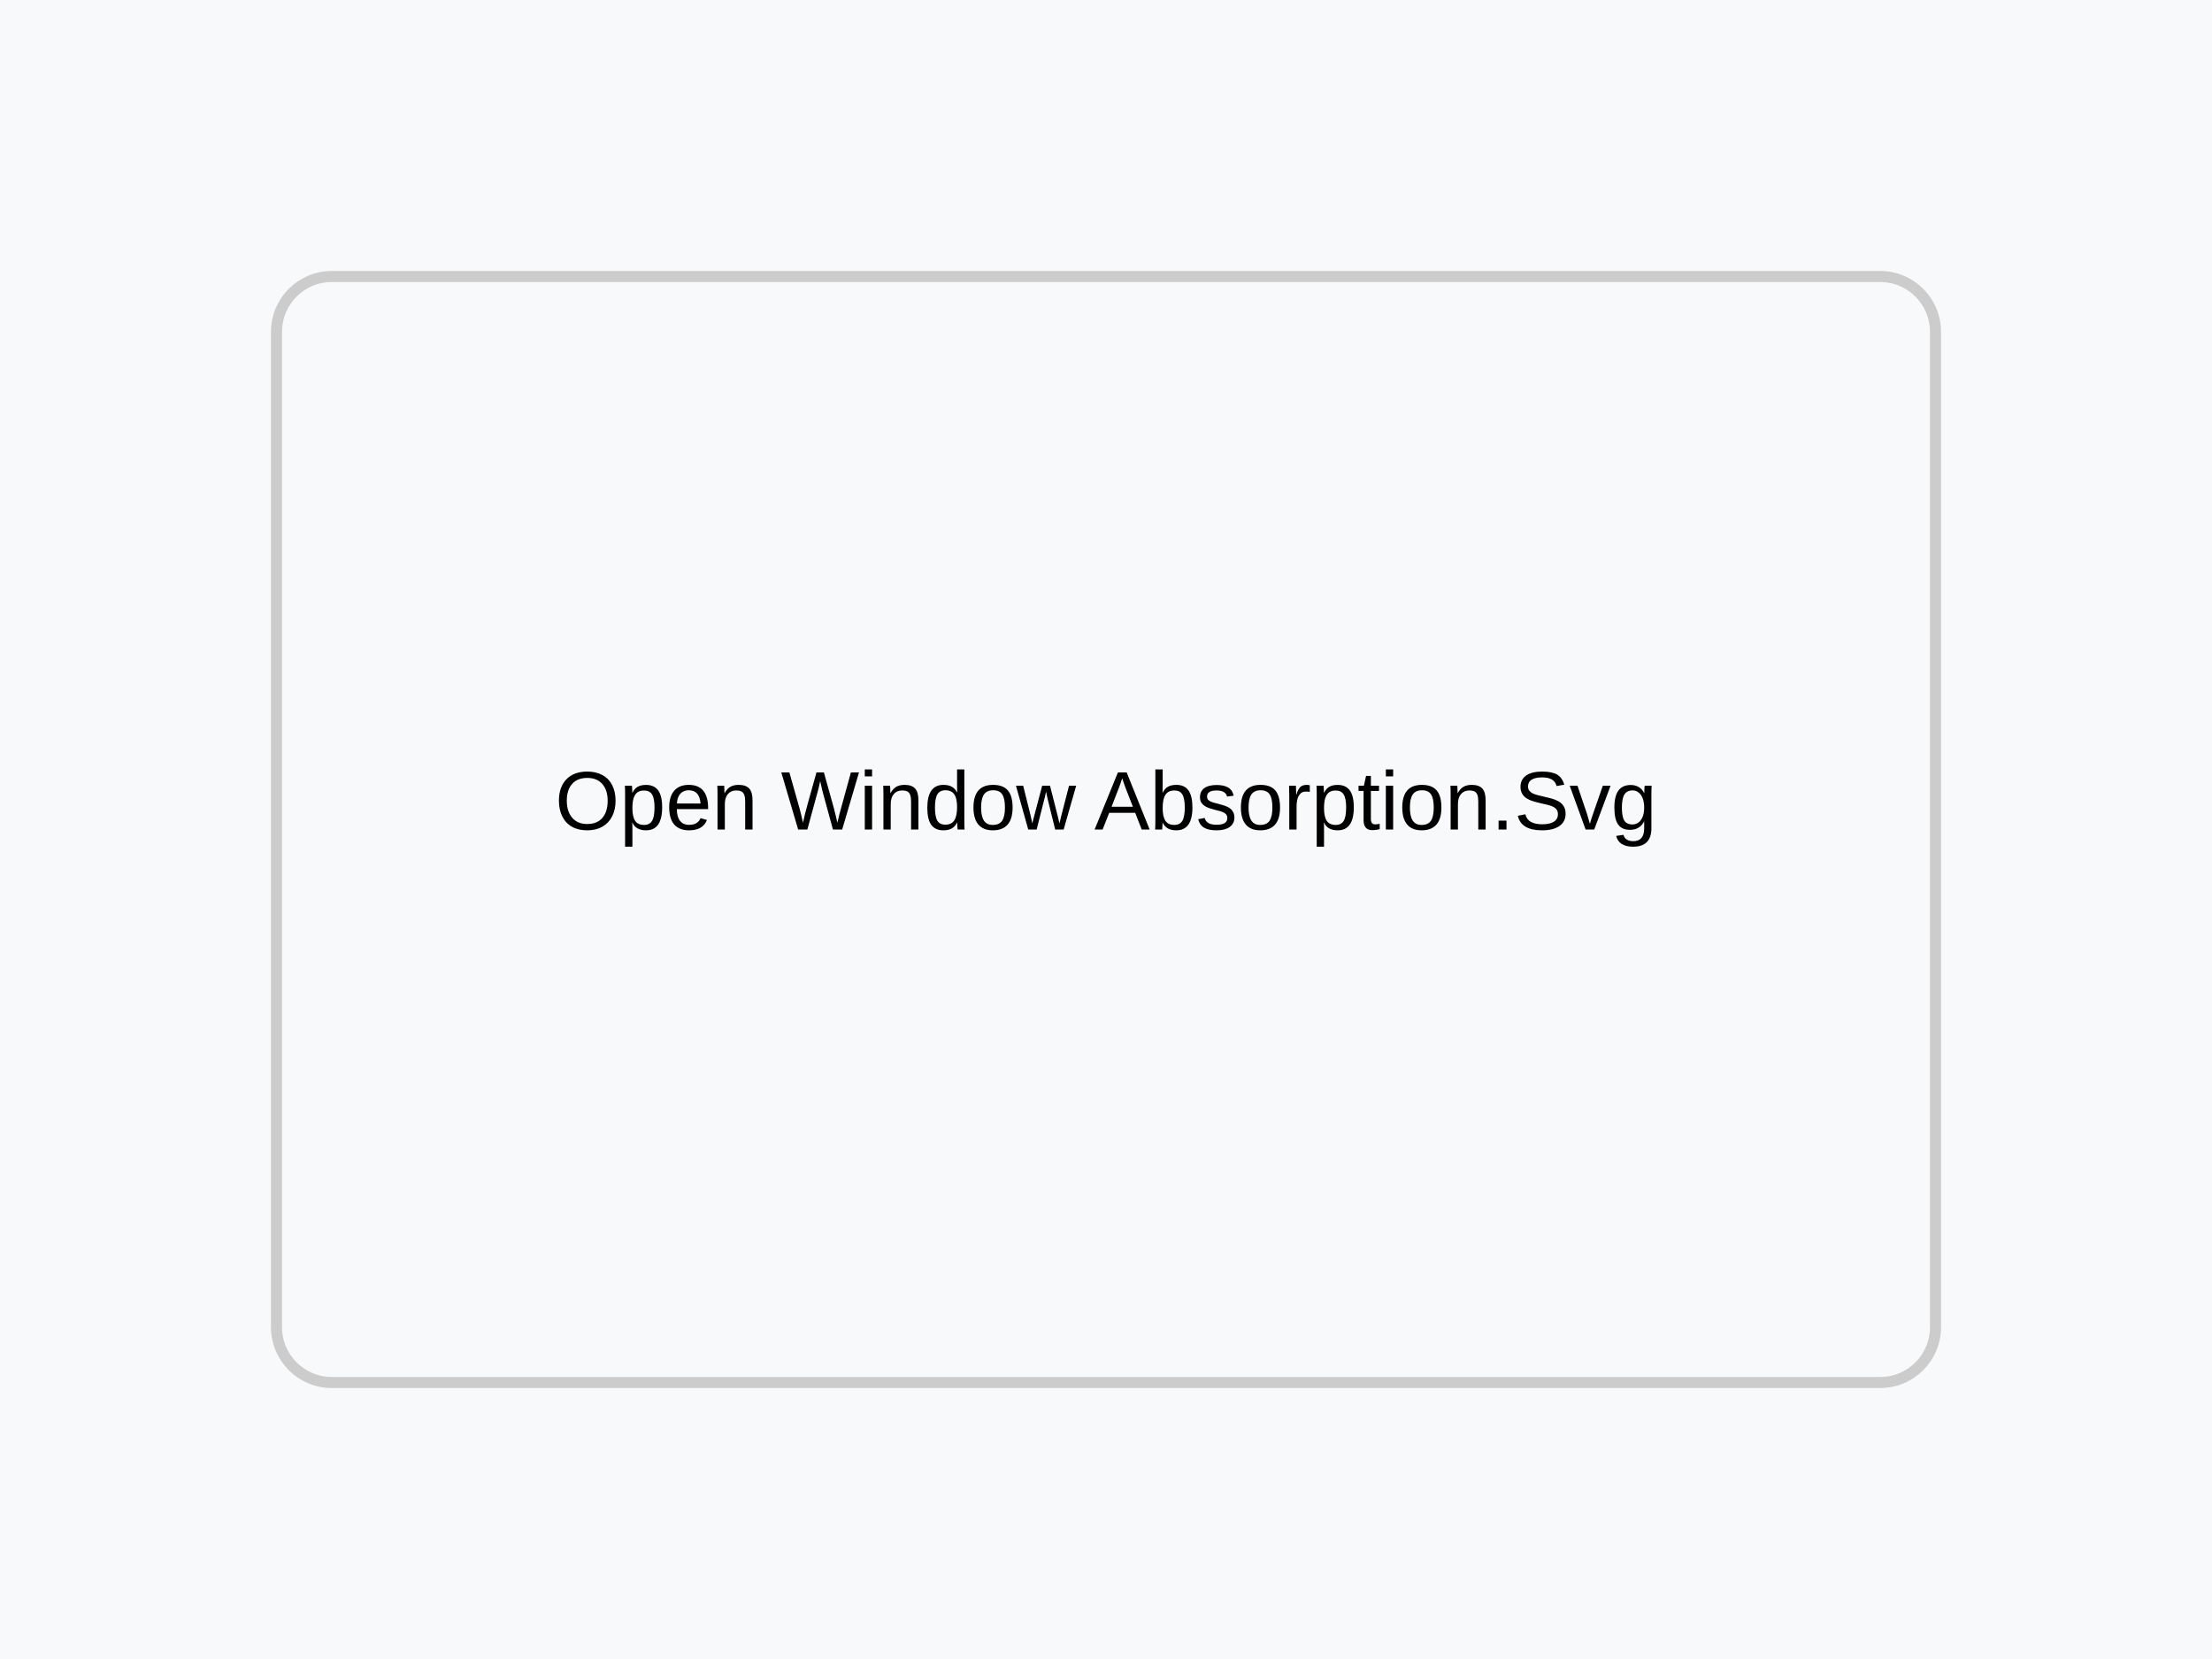
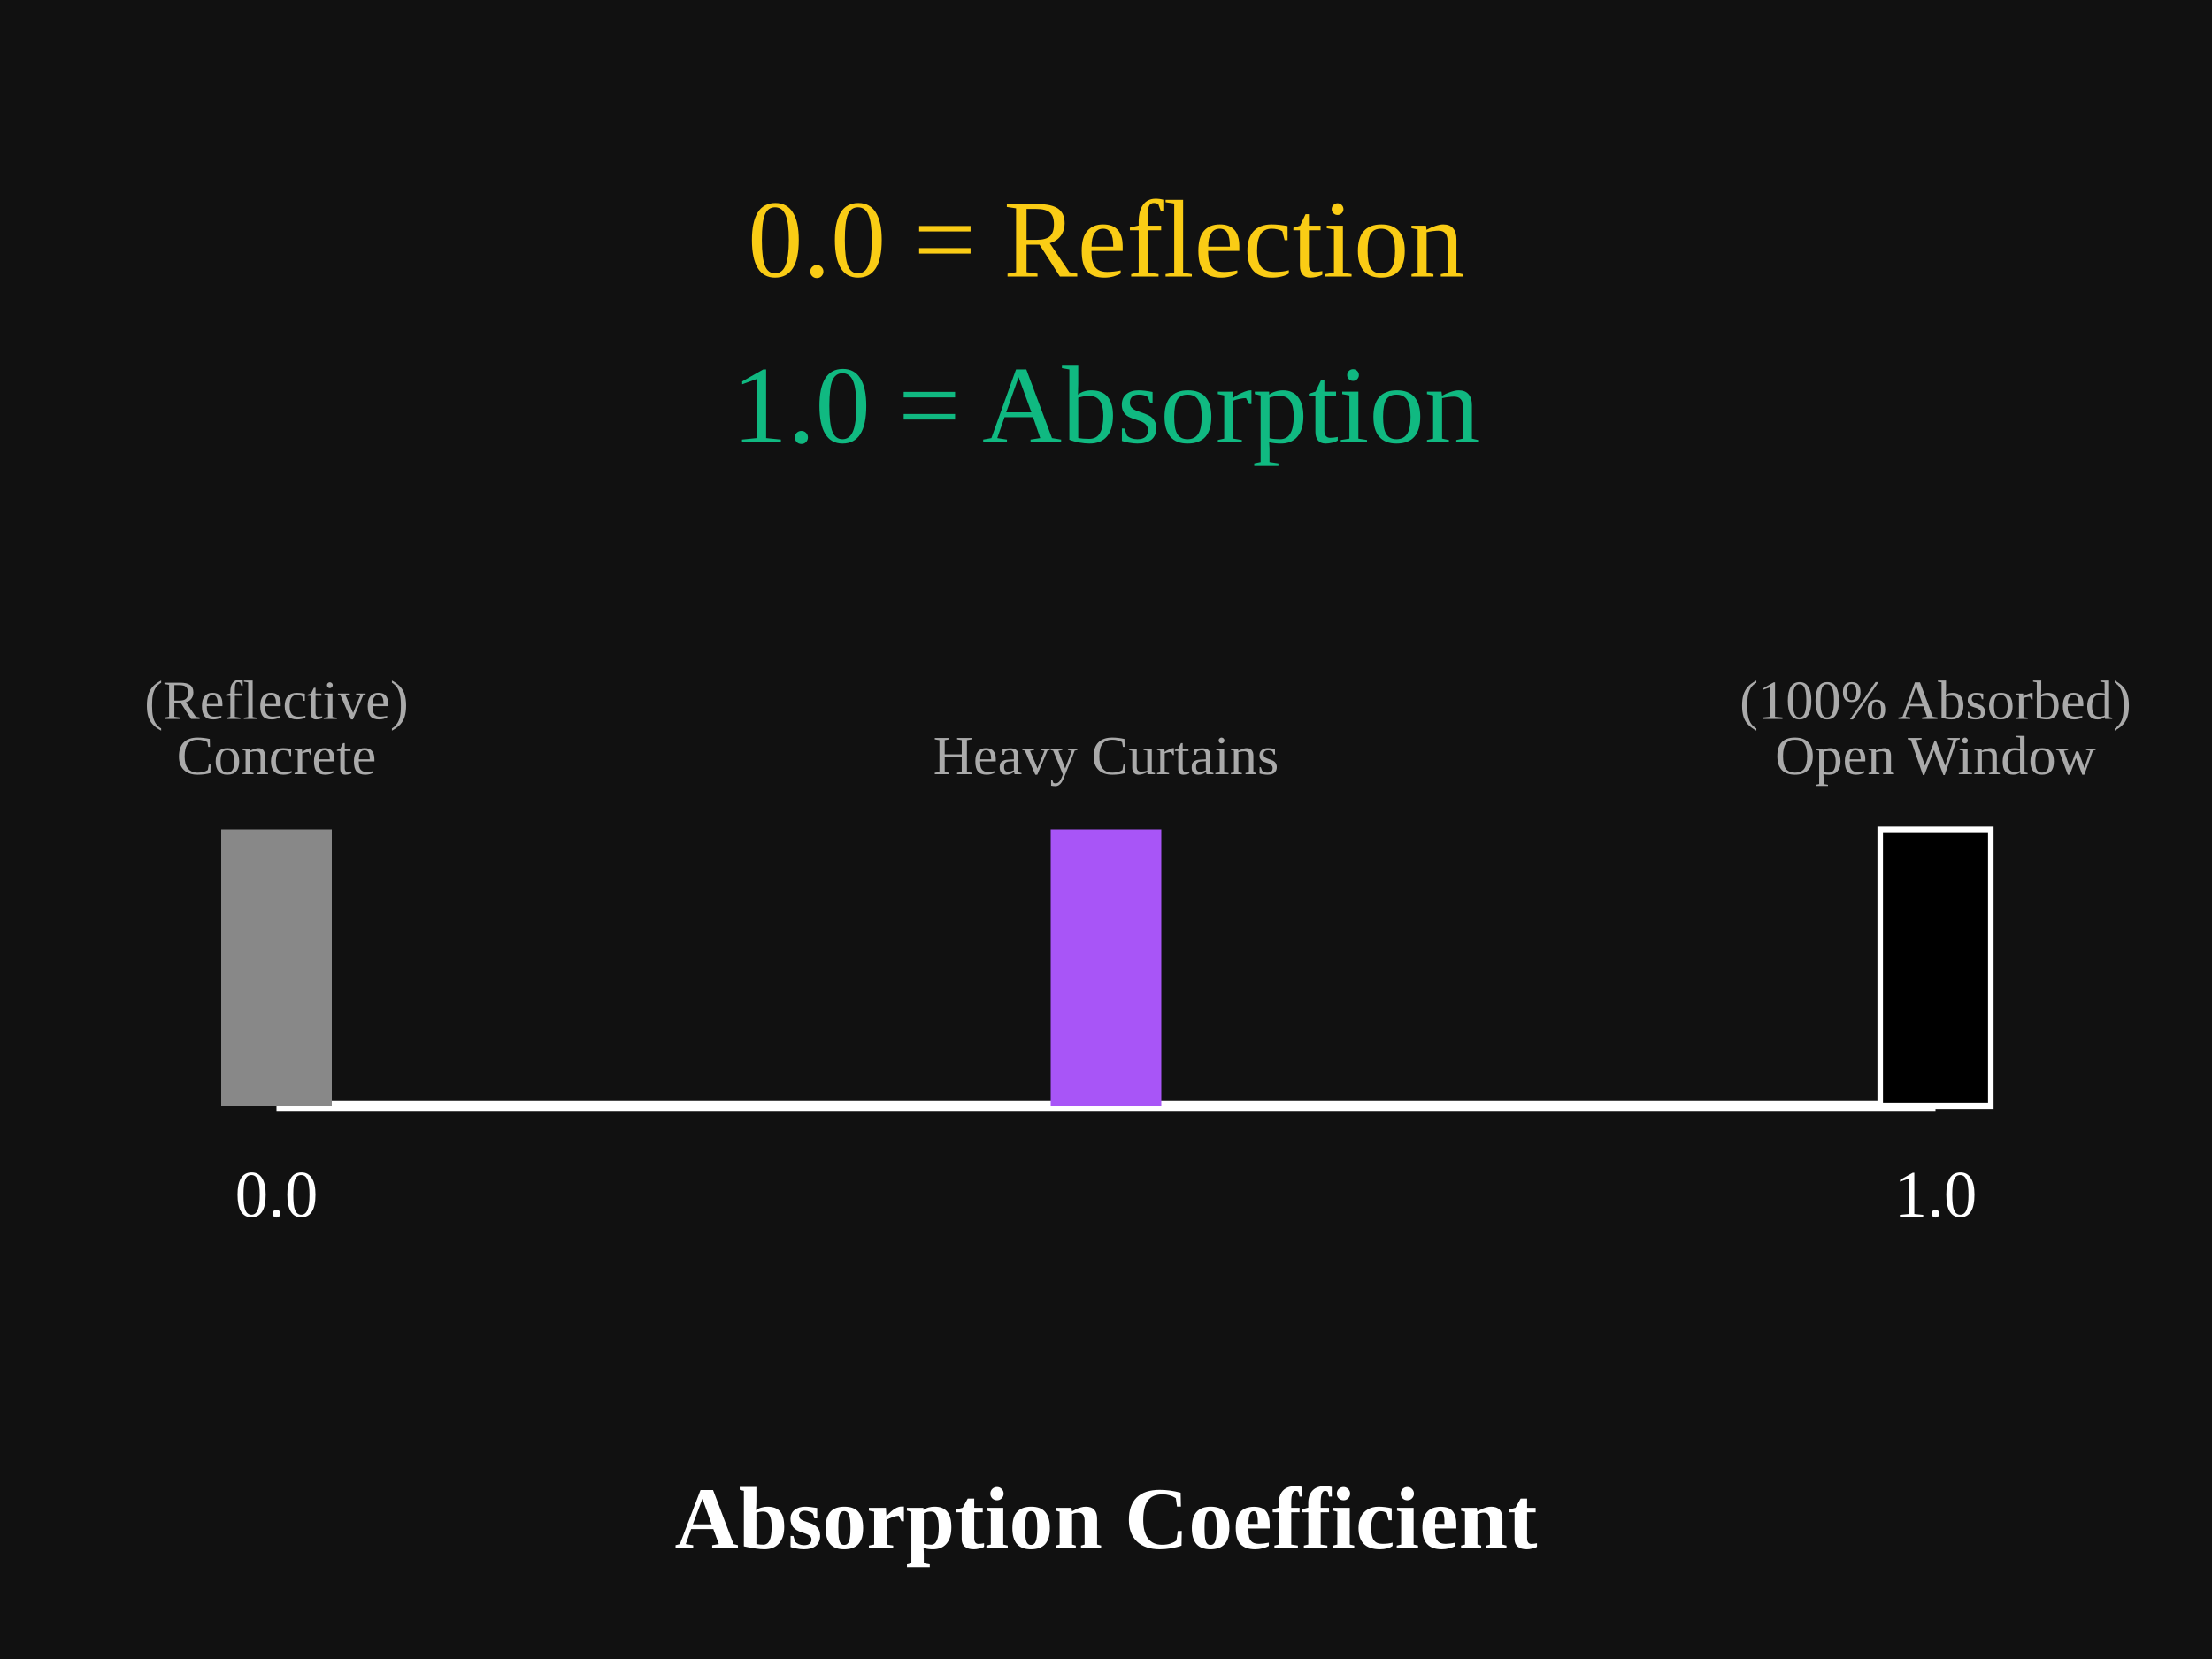
- <svg xmlns="http://www.w3.org/2000/svg" viewBox="0 0 800 600">
-   <defs>
-     <filter id="shadow" x="-20%" y="-20%" width="140%" height="140%">
-       <feGaussianBlur in="SourceAlpha" stdDeviation="3" />
-       <feOffset dx="2" dy="2" result="offsetblur" />
-       <feComponentTransfer>
-         <feFuncA type="linear" slope="0.5" />
-       </feComponentTransfer>
-       <feMerge>
-         <feMergeNode />
-         <feMergeNode in="SourceGraphic" />
-       </feMerge>
-     </filter>
-   </defs>
-   <rect x="0" y="0" width="800" height="600" fill="#f8f9fa" />
-   <text x="400" y="300" font-family="Arial, sans-serif" font-size="30" fill="black" text-anchor="middle" font-weight="normal">Open Window Absorption.Svg</text>
-   <rect x="100" y="100" width="600" height="400" rx="20" fill="none" stroke="#ccc" stroke-width="4" opacity="1" />
+ <svg xmlns="http://www.w3.org/2000/svg" width="400" height="300">
+   <rect width="100%" height="100%" fill="#111" />
+   <line x1="50" y1="200" x2="350" y2="200" stroke="#fff" stroke-width="2" />
+   <text x="50" y="220" fill="#fff" text-anchor="middle">0.0</text>
+   <text x="350" y="220" fill="#fff" text-anchor="middle">1.0</text>
+   <rect x="40" y="150" width="20" height="50" fill="#888" />
+   <text x="50" y="140" fill="#aaa" text-anchor="middle" font-size="10">Concrete</text>
+   <text x="50" y="130" fill="#aaa" text-anchor="middle" font-size="10">(Reflective)</text>
+   <rect x="190" y="150" width="20" height="50" fill="#a855f7" />
+   <text x="200" y="140" fill="#aaa" text-anchor="middle" font-size="10">Heavy Curtains</text>
+   <rect x="340" y="150" width="20" height="50" fill="#000" stroke="#fff" />
+   <text x="350" y="140" fill="#aaa" text-anchor="middle" font-size="10">Open Window</text>
+   <text x="350" y="130" fill="#aaa" text-anchor="middle" font-size="10">(100% Absorbed)</text>
+   <text x="200" y="50" fill="#facc15" text-anchor="middle" font-size="20">0.0 = Reflection</text>
+   <text x="200" y="80" fill="#10b981" text-anchor="middle" font-size="20">1.0 = Absorption</text>
+   <text x="200" y="280" fill="#fff" text-anchor="middle" font-size="16" font-weight="bold">Absorption Coefficient</text>
</svg>
